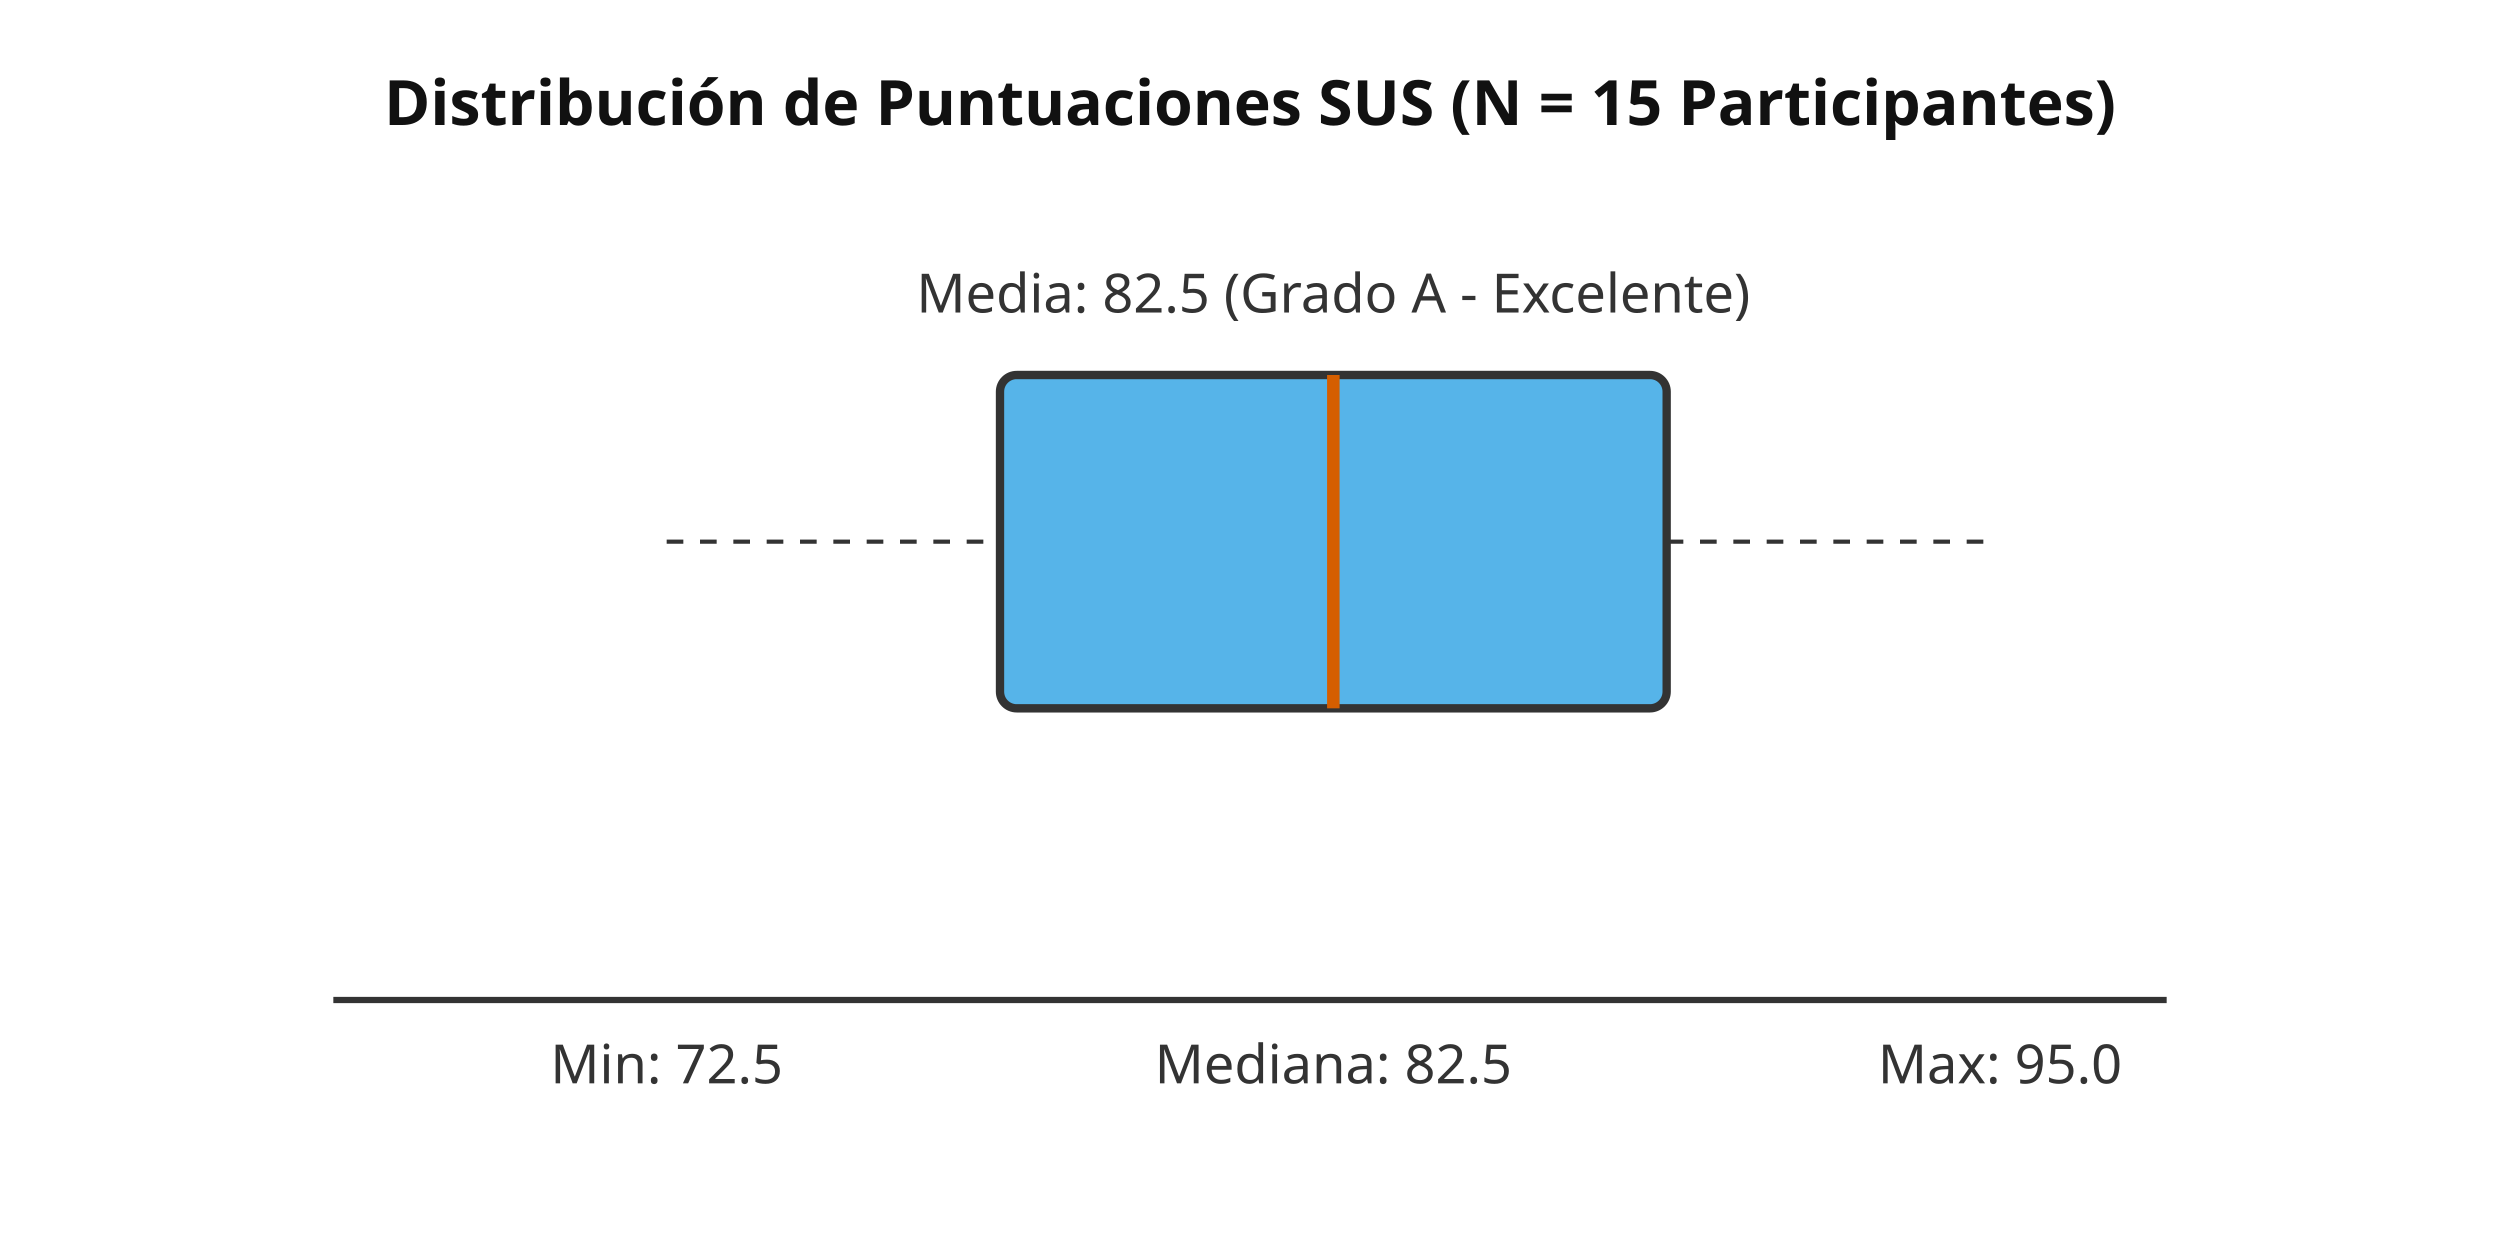
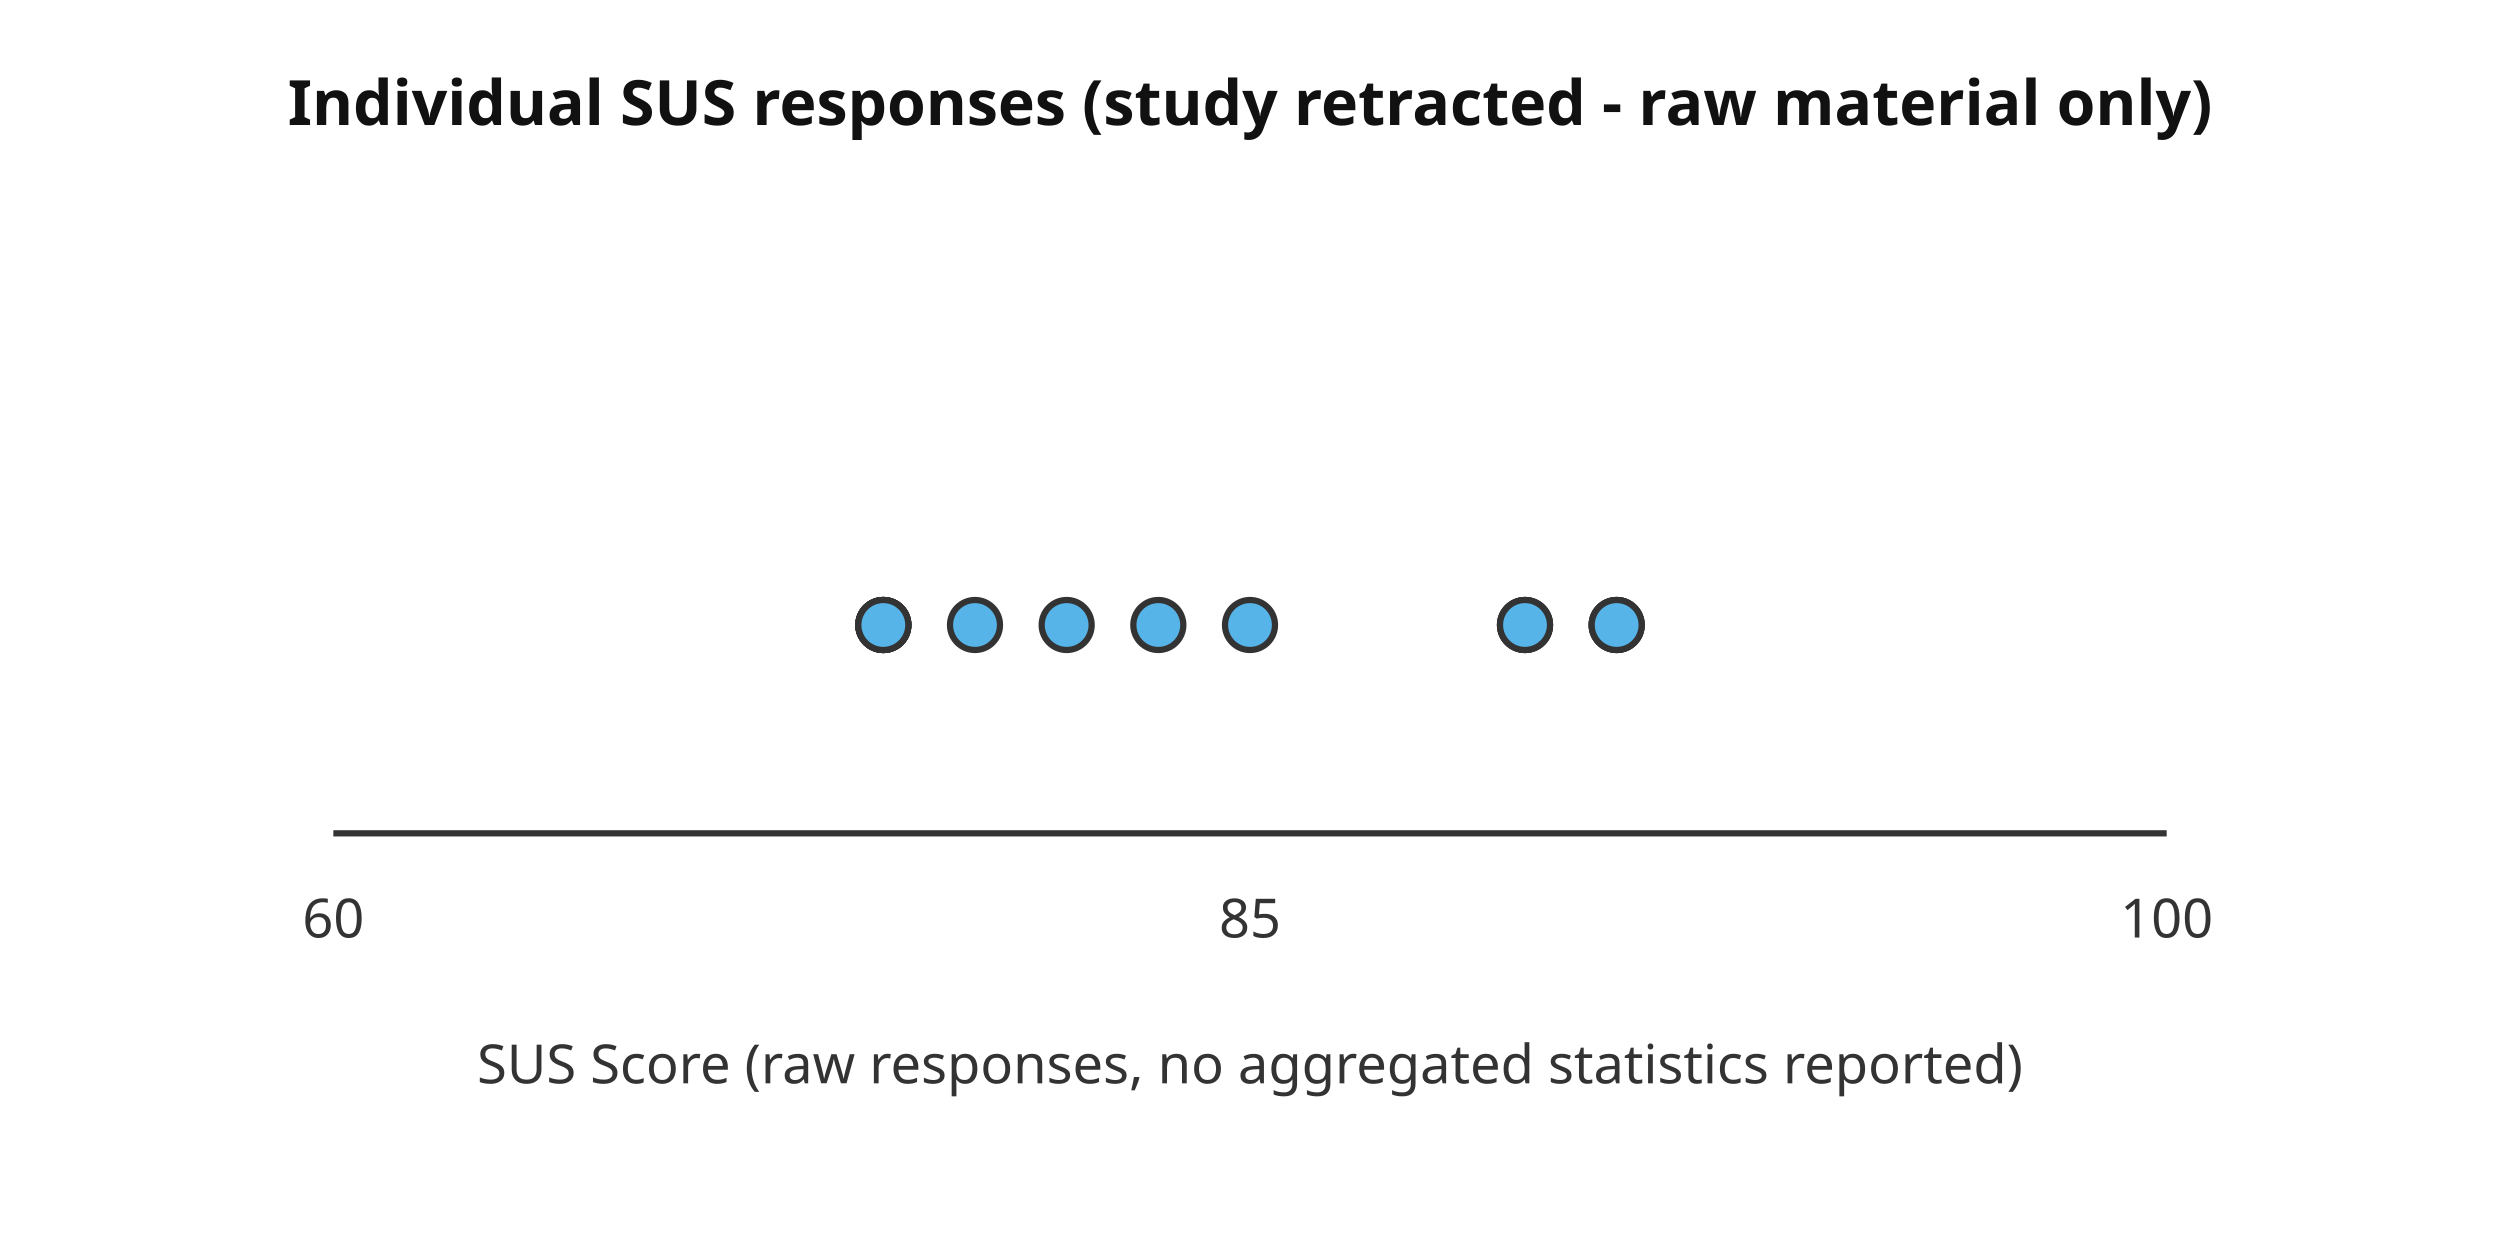
<svg xmlns="http://www.w3.org/2000/svg" width="600" height="300" viewBox="0 0 600 300">
  <style>
            .axis { stroke: #333; stroke-width: 1.5; }
            .text { font-family: sans-serif; font-size: 13px; fill: #333; }
            .title { font-family: sans-serif; font-size: 15px; font-weight: bold; fill: #111; }
        </style>
-   <text x="300" y="30" text-anchor="middle" class="title">Distribución de Puntuaciones SUS (N = 15 Participantes)</text>
-   <line x1="80" y1="240" x2="520" y2="240" class="axis" />
-   <line x1="160" y1="130" x2="480" y2="130" stroke="#333" stroke-dasharray="4" />
-   <rect x="240" y="90" width="160" height="80" fill="#56B4E9" stroke="#333" stroke-width="2" rx="4" />
-   <line x1="320" y1="90" x2="320" y2="170" stroke="#D55E00" stroke-width="3" />
-   <text x="320" y="75" text-anchor="middle" class="text">Media: 82.5 (Grado A - Excelente)</text>
-   <text x="160" y="260" text-anchor="middle" class="text">Min: 72.5</text>
-   <text x="320" y="260" text-anchor="middle" class="text">Mediana: 82.5</text>
-   <text x="480" y="260" text-anchor="middle" class="text">Max: 95.0</text>
+   <text x="300" y="30" text-anchor="middle" class="title">Individual SUS responses (study retracted - raw material only)</text>
+   <line x1="80" y1="200" x2="520" y2="200" class="axis" />
+   <circle cx="212.0" cy="150" r="6" fill="#56B4E9" stroke="#333" stroke-width="1.5" />
+   <circle cx="366.0" cy="150" r="6" fill="#56B4E9" stroke="#333" stroke-width="1.5" />
+   <circle cx="212.0" cy="150" r="6" fill="#56B4E9" stroke="#333" stroke-width="1.5" />
+   <circle cx="366.0" cy="150" r="6" fill="#56B4E9" stroke="#333" stroke-width="1.5" />
+   <circle cx="300.0" cy="150" r="6" fill="#56B4E9" stroke="#333" stroke-width="1.5" />
+   <circle cx="212.0" cy="150" r="6" fill="#56B4E9" stroke="#333" stroke-width="1.5" />
+   <circle cx="388.0" cy="150" r="6" fill="#56B4E9" stroke="#333" stroke-width="1.5" />
+   <circle cx="212.0" cy="150" r="6" fill="#56B4E9" stroke="#333" stroke-width="1.5" />
+   <circle cx="366.0" cy="150" r="6" fill="#56B4E9" stroke="#333" stroke-width="1.5" />
+   <circle cx="234.0" cy="150" r="6" fill="#56B4E9" stroke="#333" stroke-width="1.5" />
+   <circle cx="388.0" cy="150" r="6" fill="#56B4E9" stroke="#333" stroke-width="1.5" />
+   <circle cx="256.0" cy="150" r="6" fill="#56B4E9" stroke="#333" stroke-width="1.5" />
+   <circle cx="212.0" cy="150" r="6" fill="#56B4E9" stroke="#333" stroke-width="1.5" />
+   <circle cx="388.0" cy="150" r="6" fill="#56B4E9" stroke="#333" stroke-width="1.5" />
+   <circle cx="278.0" cy="150" r="6" fill="#56B4E9" stroke="#333" stroke-width="1.5" />
+   <text x="80" y="225" text-anchor="middle" class="text">60</text>
+   <text x="300" y="225" text-anchor="middle" class="text">85</text>
+   <text x="520" y="225" text-anchor="middle" class="text">100</text>
+   <text x="300" y="260" text-anchor="middle" class="text">SUS Score (raw responses, no aggregated statistics reported)</text>
</svg>
